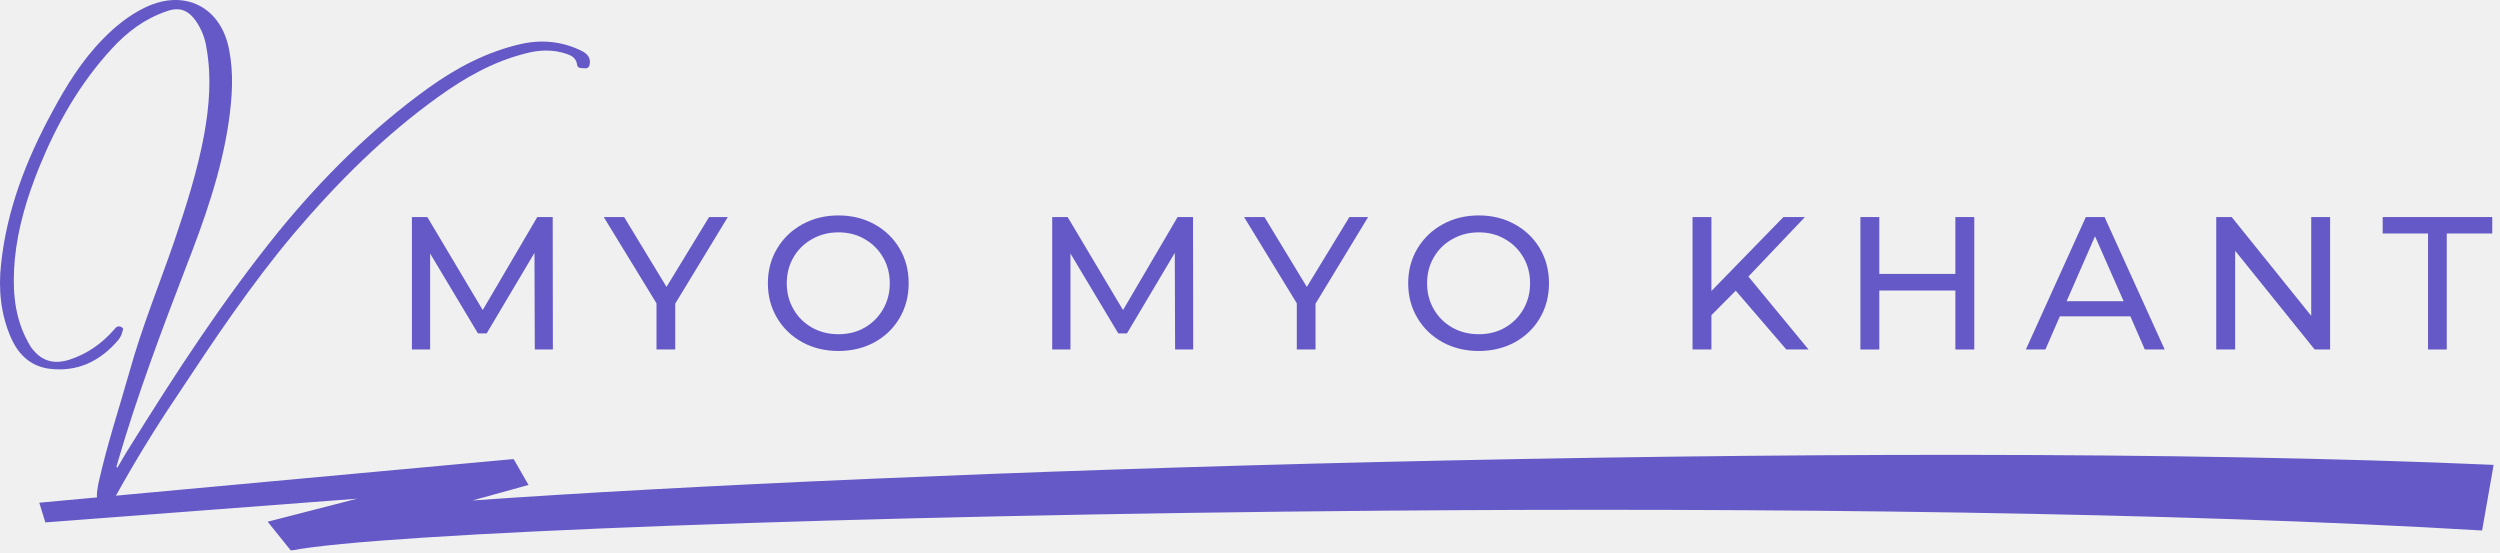
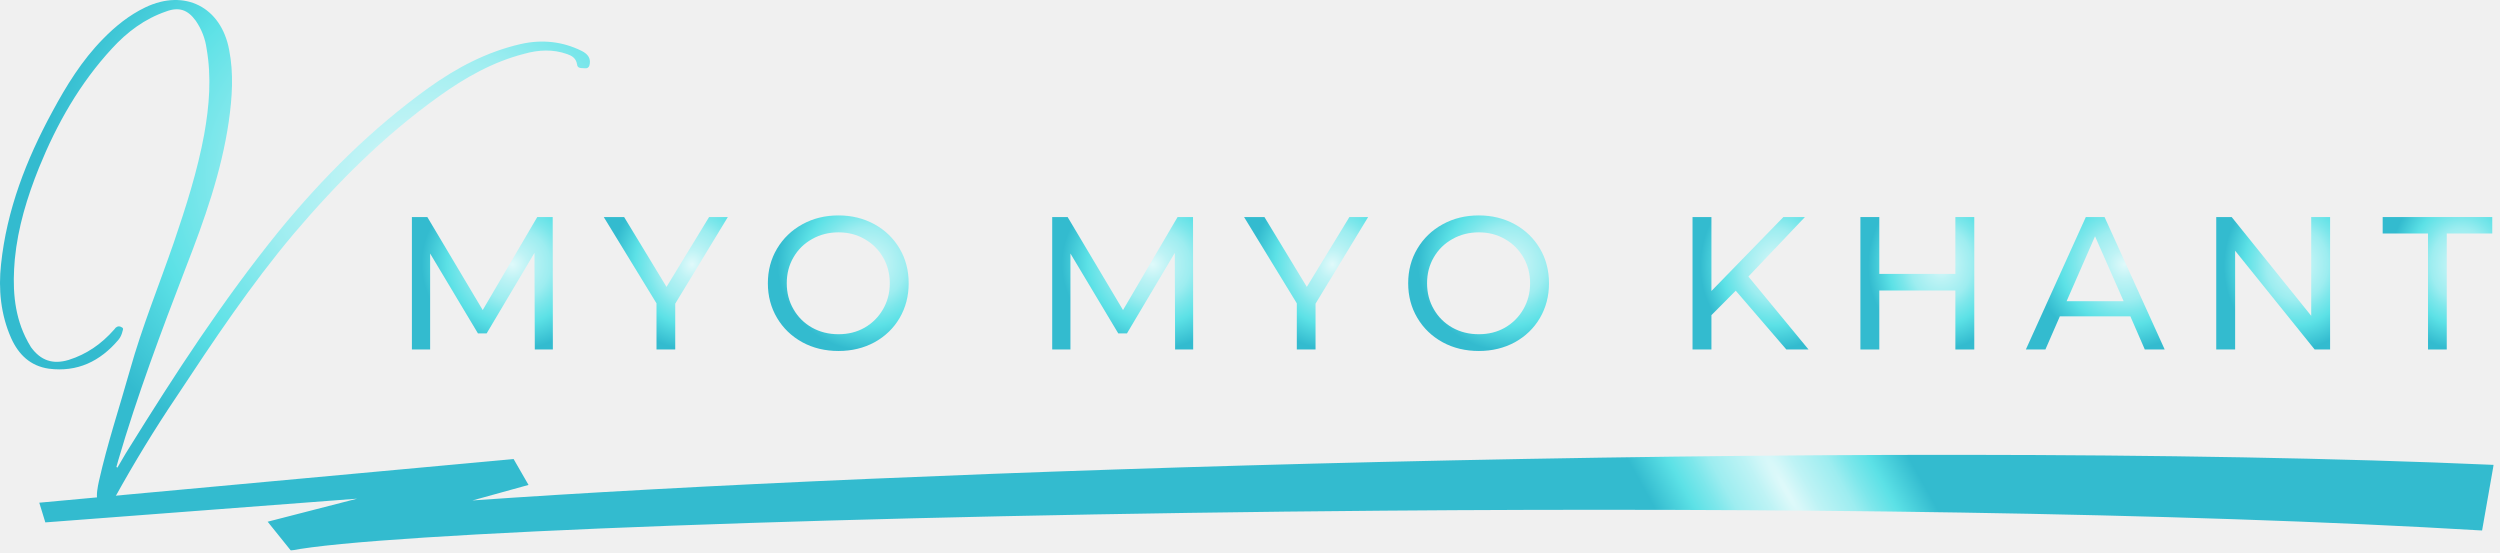
<svg xmlns="http://www.w3.org/2000/svg" width="317" height="70" viewBox="0 0 317 70" fill="none">
  <mask id="mask0_324_90" style="mask-type:luminance" maskUnits="userSpaceOnUse" x="4" y="57" width="313" height="13">
-     <path d="M4.918 57.483H316.225V69.816H4.918V57.483Z" fill="white" />
+     <path d="M4.918 57.482H316.225V69.816H4.918V57.482Z" fill="white" />
  </mask>
  <g mask="url(#mask0_324_90)">
-     <path fill-rule="evenodd" clip-rule="evenodd" d="M59.907 63.459C86.442 61.576 129.244 59.656 175.065 58.577C224.124 57.42 276.632 57.208 316.191 58.946L314.73 67.267C275.756 64.944 223.901 64.366 175.398 64.753C108.468 65.294 47.961 67.599 36.885 69.816L33.94 66.154L45.285 63.234L5.749 66.242L4.981 63.743L65.127 58.208L67.018 61.492L59.907 63.459Z" fill="#6459C7" />
+     <path fill-rule="evenodd" clip-rule="evenodd" d="M59.907 63.457C86.441 61.575 129.243 59.655 175.065 58.576C224.124 57.419 276.632 57.206 316.19 58.945L314.729 67.266C275.755 64.943 223.9 64.364 175.397 64.752C108.467 65.293 47.96 67.598 36.884 69.815L33.939 66.153L45.284 63.232L5.748 66.24L4.98 63.742L65.126 58.207L67.017 61.49L59.907 63.457Z" fill="url(#paint0_radial_324_90)" />
  </g>
-   <path d="M73.167 8.144C73.209 8.738 73.761 8.613 74.188 8.655C74.574 8.697 74.746 8.441 74.787 8.056C74.871 7.374 74.574 6.863 73.719 6.436C71.287 5.243 68.688 4.983 66.042 5.582C61.73 6.566 57.933 8.572 54.35 11.129C47.183 16.29 40.959 22.478 35.37 29.301C28.287 38.045 22.188 47.431 16.256 56.988C15.787 57.712 15.36 58.525 14.891 59.29C14.85 59.29 14.808 59.249 14.761 59.207C14.85 58.952 14.891 58.697 14.975 58.436C17.407 50.118 20.438 42.056 23.553 33.952C25.896 27.936 28.074 21.837 29.011 15.395C29.438 12.363 29.652 9.337 29.053 6.306C28.032 0.889 23.422 -1.454 18.433 0.931C16.386 1.915 14.636 3.322 13.058 4.941C10.37 7.676 8.407 10.874 6.615 14.202C3.329 20.259 0.855 26.613 0.131 33.525C-0.213 36.681 0.089 39.884 1.412 42.868C2.35 44.957 3.844 46.41 6.188 46.749C9.813 47.217 12.714 45.811 15.021 43.082C15.277 42.78 15.443 42.4 15.532 42.014C15.574 41.842 15.704 41.629 15.443 41.504C15.188 41.332 14.933 41.332 14.678 41.545C14.594 41.629 14.547 41.717 14.464 41.801C12.886 43.592 11.011 44.915 8.704 45.639C6.699 46.238 5.167 45.728 3.928 44.02C3.673 43.592 3.417 43.165 3.204 42.697C1.709 39.582 1.579 36.212 1.881 32.842C2.266 28.832 3.459 24.952 4.954 21.238C7.214 15.691 10.115 10.572 14.209 6.139C16.131 4.045 18.344 2.384 21.079 1.447C22.699 0.848 23.808 1.233 24.829 2.639C25.558 3.707 26.027 4.9 26.199 6.181C26.834 9.806 26.537 13.431 25.896 17.014C25.042 21.665 23.594 26.186 22.058 30.707C20.183 36.129 18.006 41.462 16.469 46.962C15.146 51.655 13.61 56.264 12.547 60.999C12.376 61.811 12.204 62.618 12.334 63.431C12.417 64.025 13.271 64.452 13.61 64.072C13.912 63.686 14.339 63.473 14.594 63.045C17.027 58.65 19.626 54.384 22.443 50.207C27.094 43.165 31.787 36.129 37.245 29.645C42.751 23.16 48.719 17.186 55.631 12.238C58.959 9.848 62.501 7.842 66.469 6.822C68.303 6.306 70.136 6.223 71.928 6.863C72.527 7.077 73.037 7.374 73.167 8.144Z" fill="#6459C7" />
-   <path d="M67.812 44.316L67.77 32.066L61.708 42.274H60.604L54.541 32.149V44.316H52.229V27.524H54.187L61.208 39.316L68.125 27.524H70.083L70.104 44.316H67.812Z" fill="#6459C7" />
-   <path d="M85.618 38.504V44.316H83.243V38.462L76.556 27.524H79.139L84.514 36.379L89.91 27.524H92.285L85.618 38.504Z" fill="#6459C7" />
-   <path d="M106.324 44.504C104.626 44.504 103.1 44.139 101.741 43.4C100.376 42.65 99.308 41.623 98.532 40.316C97.751 38.998 97.366 37.535 97.366 35.92C97.366 34.295 97.751 32.832 98.532 31.524C99.308 30.222 100.376 29.191 101.741 28.441C103.1 27.691 104.626 27.316 106.324 27.316C108.001 27.316 109.522 27.691 110.887 28.441C112.246 29.191 113.308 30.222 114.074 31.524C114.834 32.816 115.22 34.285 115.22 35.92C115.22 37.545 114.834 39.014 114.074 40.316C113.308 41.623 112.246 42.65 110.887 43.4C109.522 44.139 108.001 44.504 106.324 44.504ZM106.324 42.379C107.558 42.379 108.663 42.103 109.637 41.545C110.621 40.978 111.397 40.202 111.97 39.212C112.538 38.228 112.824 37.129 112.824 35.92C112.824 34.702 112.538 33.603 111.97 32.629C111.397 31.644 110.621 30.873 109.637 30.316C108.663 29.748 107.558 29.462 106.324 29.462C105.084 29.462 103.97 29.748 102.97 30.316C101.97 30.873 101.183 31.644 100.616 32.629C100.043 33.603 99.762 34.702 99.762 35.92C99.762 37.129 100.043 38.228 100.616 39.212C101.183 40.202 101.97 40.978 102.97 41.545C103.97 42.103 105.084 42.379 106.324 42.379Z" fill="#6459C7" />
-   <path d="M149.004 44.316L148.962 32.066L142.9 42.274H141.796L135.733 32.149V44.316H133.421V27.524H135.379L142.4 39.316L149.316 27.524H151.275L151.296 44.316H149.004Z" fill="#6459C7" />
-   <path d="M166.81 38.504V44.316H164.435V38.462L157.748 27.524H160.331L165.706 36.379L171.102 27.524H173.477L166.81 38.504Z" fill="#6459C7" />
-   <path d="M187.516 44.504C185.818 44.504 184.292 44.139 182.933 43.4C181.568 42.65 180.5 41.623 179.724 40.316C178.943 38.998 178.558 37.535 178.558 35.92C178.558 34.295 178.943 32.832 179.724 31.524C180.5 30.222 181.568 29.191 182.933 28.441C184.292 27.691 185.818 27.316 187.516 27.316C189.193 27.316 190.714 27.691 192.078 28.441C193.438 29.191 194.5 30.222 195.266 31.524C196.026 32.816 196.412 34.285 196.412 35.92C196.412 37.545 196.026 39.014 195.266 40.316C194.5 41.623 193.438 42.65 192.078 43.4C190.714 44.139 189.193 44.504 187.516 44.504ZM187.516 42.379C188.75 42.379 189.854 42.103 190.828 41.545C191.813 40.978 192.589 40.202 193.162 39.212C193.729 38.228 194.016 37.129 194.016 35.92C194.016 34.702 193.729 33.603 193.162 32.629C192.589 31.644 191.813 30.873 190.828 30.316C189.854 29.748 188.75 29.462 187.516 29.462C186.276 29.462 185.162 29.748 184.162 30.316C183.162 30.873 182.375 31.644 181.808 32.629C181.235 33.603 180.953 34.702 180.953 35.92C180.953 37.129 181.235 38.228 181.808 39.212C182.375 40.202 183.162 40.978 184.162 41.545C185.162 42.103 186.276 42.379 187.516 42.379Z" fill="#6459C7" />
-   <path d="M220.092 36.858L217.008 39.962V44.316H214.613V27.524H217.008V36.899L226.133 27.524H228.863L221.696 35.066L229.321 44.316H226.508L220.092 36.858Z" fill="#6459C7" />
-   <path d="M250.338 27.524V44.316H247.942V36.837H238.296V44.316H235.9V27.524H238.296V34.733H247.942V27.524H250.338Z" fill="#6459C7" />
-   <path d="M270.129 40.108H261.191L259.358 44.316H256.879L264.483 27.524H266.858L274.483 44.316H271.962L270.129 40.108ZM269.274 38.191L265.649 29.962L262.045 38.191H269.274Z" fill="#6459C7" />
-   <path d="M295.458 27.524V44.316H293.499L283.416 31.795V44.316H281.02V27.524H282.979L293.062 40.045V27.524H295.458Z" fill="#6459C7" />
-   <path d="M307.874 29.608H302.124V27.524H316.019V29.608H310.249V44.316H307.874V29.608Z" fill="#6459C7" />
+   <path d="M73.167 8.144C73.209 8.738 73.761 8.613 74.188 8.655C74.574 8.697 74.746 8.441 74.787 8.056C74.871 7.374 74.574 6.863 73.719 6.436C71.287 5.243 68.688 4.983 66.042 5.582C61.73 6.566 57.933 8.572 54.35 11.129C47.183 16.29 40.959 22.478 35.37 29.301C28.287 38.045 22.188 47.431 16.256 56.988C15.787 57.712 15.36 58.525 14.891 59.29C14.85 59.29 14.808 59.249 14.761 59.207C14.85 58.952 14.891 58.697 14.975 58.436C17.407 50.118 20.438 42.056 23.553 33.952C25.896 27.936 28.074 21.837 29.011 15.395C29.438 12.363 29.652 9.337 29.053 6.306C28.032 0.889 23.422 -1.454 18.433 0.931C16.386 1.915 14.636 3.322 13.058 4.941C10.37 7.676 8.407 10.874 6.615 14.202C3.329 20.259 0.855 26.613 0.131 33.525C-0.213 36.681 0.089 39.884 1.412 42.868C2.35 44.957 3.844 46.41 6.188 46.749C9.813 47.217 12.714 45.811 15.021 43.082C15.277 42.78 15.443 42.4 15.532 42.014C15.574 41.842 15.704 41.629 15.443 41.504C15.188 41.332 14.933 41.332 14.678 41.545C14.594 41.629 14.547 41.717 14.464 41.801C12.886 43.592 11.011 44.915 8.704 45.639C6.699 46.238 5.167 45.728 3.928 44.02C3.673 43.592 3.417 43.165 3.204 42.697C1.709 39.582 1.579 36.212 1.881 32.842C2.266 28.832 3.459 24.952 4.954 21.238C7.214 15.691 10.115 10.572 14.209 6.139C16.131 4.045 18.344 2.384 21.079 1.447C22.699 0.848 23.808 1.233 24.829 2.639C25.558 3.707 26.027 4.9 26.199 6.181C26.834 9.806 26.537 13.431 25.896 17.014C25.042 21.665 23.594 26.186 22.058 30.707C20.183 36.129 18.006 41.462 16.469 46.962C15.146 51.655 13.61 56.264 12.547 60.999C12.376 61.811 12.204 62.618 12.334 63.431C12.417 64.025 13.271 64.452 13.61 64.072C13.912 63.686 14.339 63.473 14.594 63.045C17.027 58.65 19.626 54.384 22.443 50.207C27.094 43.165 31.787 36.129 37.245 29.645C42.751 23.16 48.719 17.186 55.631 12.238C58.959 9.848 62.501 7.842 66.469 6.822C68.303 6.306 70.136 6.223 71.928 6.863C72.527 7.077 73.037 7.374 73.167 8.144Z" fill="url(#paint1_radial_324_90)" />
+   <path d="M67.812 44.315L67.77 32.065L61.708 42.273H60.603L54.541 32.148V44.315H52.228V27.523H54.187L61.208 39.315L68.124 27.523H70.083L70.103 44.315H67.812Z" fill="url(#paint2_radial_324_90)" />
+   <path d="M85.619 38.503V44.315H83.244V38.461L76.557 27.523H79.14L84.515 36.378L89.911 27.523H92.286L85.619 38.503Z" fill="url(#paint3_radial_324_90)" />
+   <path d="M106.324 44.504C104.626 44.504 103.1 44.139 101.74 43.4C100.376 42.65 99.308 41.624 98.532 40.316C97.751 38.999 97.365 37.535 97.365 35.921C97.365 34.296 97.751 32.832 98.532 31.525C99.308 30.223 100.376 29.191 101.74 28.441C103.1 27.691 104.626 27.316 106.324 27.316C108.001 27.316 109.521 27.691 110.886 28.441C112.245 29.191 113.308 30.223 114.074 31.525C114.834 32.816 115.219 34.285 115.219 35.921C115.219 37.546 114.834 39.014 114.074 40.316C113.308 41.624 112.245 42.65 110.886 43.4C109.521 44.139 108.001 44.504 106.324 44.504ZM106.324 42.379C107.558 42.379 108.662 42.103 109.636 41.546C110.62 40.978 111.396 40.202 111.969 39.212C112.537 38.228 112.824 37.129 112.824 35.921C112.824 34.702 112.537 33.603 111.969 32.629C111.396 31.645 110.62 30.874 109.636 30.316C108.662 29.749 107.558 29.462 106.324 29.462C105.084 29.462 103.969 29.749 102.969 30.316C101.969 30.874 101.183 31.645 100.615 32.629C100.042 33.603 99.761 34.702 99.761 35.921C99.761 37.129 100.042 38.228 100.615 39.212C101.183 40.202 101.969 40.978 102.969 41.546C103.969 42.103 105.084 42.379 106.324 42.379Z" fill="url(#paint4_radial_324_90)" />
+   <path d="M149.003 44.315L148.962 32.065L142.899 42.273H141.795L135.732 32.148V44.315H133.42V27.523H135.378L142.399 39.315L149.316 27.523H151.274L151.295 44.315H149.003Z" fill="url(#paint5_radial_324_90)" />
+   <path d="M166.811 38.503V44.315H164.436V38.461L157.748 27.523H160.331L165.706 36.378L171.102 27.523H173.477L166.811 38.503Z" fill="url(#paint6_radial_324_90)" />
+   <path d="M187.515 44.504C185.817 44.504 184.291 44.139 182.932 43.4C181.567 42.65 180.499 41.624 179.723 40.316C178.942 38.999 178.557 37.535 178.557 35.921C178.557 34.296 178.942 32.832 179.723 31.525C180.499 30.223 181.567 29.191 182.932 28.441C184.291 27.691 185.817 27.316 187.515 27.316C189.192 27.316 190.713 27.691 192.077 28.441C193.437 29.191 194.499 30.223 195.265 31.525C196.025 32.816 196.411 34.285 196.411 35.921C196.411 37.546 196.025 39.014 195.265 40.316C194.499 41.624 193.437 42.65 192.077 43.4C190.713 44.139 189.192 44.504 187.515 44.504ZM187.515 42.379C188.749 42.379 189.854 42.103 190.827 41.546C191.812 40.978 192.588 40.202 193.161 39.212C193.729 38.228 194.015 37.129 194.015 35.921C194.015 34.702 193.729 33.603 193.161 32.629C192.588 31.645 191.812 30.874 190.827 30.316C189.854 29.749 188.749 29.462 187.515 29.462C186.275 29.462 185.161 29.749 184.161 30.316C183.161 30.874 182.374 31.645 181.807 32.629C181.234 33.603 180.952 34.702 180.952 35.921C180.952 37.129 181.234 38.228 181.807 39.212C182.374 40.202 183.161 40.978 184.161 41.546C185.161 42.103 186.275 42.379 187.515 42.379Z" fill="url(#paint7_radial_324_90)" />
+   <path d="M220.092 36.857L217.009 39.961V44.315H214.613V27.523H217.009V36.898L226.134 27.523H228.863L221.697 35.065L229.322 44.315H226.509L220.092 36.857Z" fill="url(#paint8_radial_324_90)" />
+   <path d="M250.338 27.523V44.315H247.942V36.836H238.296V44.315H235.9V27.523H238.296V34.732H247.942V27.523H250.338Z" fill="url(#paint9_radial_324_90)" />
+   <path d="M270.129 40.107H261.191L259.358 44.315H256.879L264.483 27.523H266.858L274.483 44.315H271.962L270.129 40.107ZM269.275 38.19L265.65 29.961L262.046 38.19H269.275Z" fill="url(#paint10_radial_324_90)" />
+   <path d="M295.457 27.523V44.315H293.499L283.415 31.794V44.315H281.02V27.523H282.978L293.061 40.044V27.523H295.457Z" fill="url(#paint11_radial_324_90)" />
+   <path d="M307.873 29.607H302.123V27.523H316.019V29.607H310.248V44.315H307.873V29.607Z" fill="url(#paint12_radial_324_90)" />
+   <defs>
+     <radialGradient id="paint0_radial_324_90" cx="0" cy="0" r="1" gradientUnits="userSpaceOnUse" gradientTransform="translate(226.427 62.0072) rotate(150.031) scale(15.5984 100.228)">
+       <stop offset="0.009" stop-color="#DEF9FA" />
+       <stop offset="0.172" stop-color="#BEF3F5" />
+       <stop offset="0.42" stop-color="#9DEDF0" />
+       <stop offset="0.551" stop-color="#7DE7EB" />
+       <stop offset="0.715" stop-color="#5CE1E6" />
+       <stop offset="1" stop-color="#33BBCF" />
+     </radialGradient>
+     <radialGradient id="paint1_radial_324_90" cx="0" cy="0" r="1" gradientUnits="userSpaceOnUse" gradientTransform="translate(53.2256 22.9199) rotate(94.506) scale(41.3404 48.0766)">
+       <stop offset="0.009" stop-color="#DEF9FA" />
+       <stop offset="0.172" stop-color="#BEF3F5" />
+       <stop offset="0.42" stop-color="#9DEDF0" />
+       <stop offset="0.551" stop-color="#7DE7EB" />
+       <stop offset="0.715" stop-color="#5CE1E6" />
+       <stop offset="1" stop-color="#33BBCF" />
+     </radialGradient>
+     <radialGradient id="paint2_radial_324_90" cx="0" cy="0" r="1" gradientUnits="userSpaceOnUse" gradientTransform="translate(64.9478 33.5167) rotate(94.1194) scale(10.8046 11.4946)">
+       <stop offset="0.009" stop-color="#DEF9FA" />
+       <stop offset="0.172" stop-color="#BEF3F5" />
+       <stop offset="0.42" stop-color="#9DEDF0" />
+       <stop offset="0.551" stop-color="#7DE7EB" />
+       <stop offset="0.715" stop-color="#5CE1E6" />
+       <stop offset="1" stop-color="#33BBCF" />
+     </radialGradient>
+     <radialGradient id="paint3_radial_324_90" cx="0" cy="0" r="1" gradientUnits="userSpaceOnUse" gradientTransform="translate(87.749 33.5167) rotate(93.6263) scale(10.7983 10.1206)">
+       <stop offset="0.009" stop-color="#DEF9FA" />
+       <stop offset="0.172" stop-color="#BEF3F5" />
+       <stop offset="0.42" stop-color="#9DEDF0" />
+       <stop offset="0.551" stop-color="#7DE7EB" />
+       <stop offset="0.715" stop-color="#5CE1E6" />
+       <stop offset="1" stop-color="#33BBCF" />
+     </radialGradient>
+     <radialGradient id="paint4_radial_324_90" cx="0" cy="0" r="1" gradientUnits="userSpaceOnUse" gradientTransform="translate(110.07 33.451) rotate(94.0201) scale(11.0579 11.4827)">
+       <stop offset="0.009" stop-color="#DEF9FA" />
+       <stop offset="0.172" stop-color="#BEF3F5" />
+       <stop offset="0.42" stop-color="#9DEDF0" />
+       <stop offset="0.551" stop-color="#7DE7EB" />
+       <stop offset="0.715" stop-color="#5CE1E6" />
+       <stop offset="1" stop-color="#33BBCF" />
+     </radialGradient>
+     <radialGradient id="paint5_radial_324_90" cx="0" cy="0" r="1" gradientUnits="userSpaceOnUse" gradientTransform="translate(146.139 33.5167) rotate(94.1194) scale(10.8046 11.4946)">
+       <stop offset="0.009" stop-color="#DEF9FA" />
+       <stop offset="0.172" stop-color="#BEF3F5" />
+       <stop offset="0.42" stop-color="#9DEDF0" />
+       <stop offset="0.551" stop-color="#7DE7EB" />
+       <stop offset="0.715" stop-color="#5CE1E6" />
+       <stop offset="1" stop-color="#33BBCF" />
+     </radialGradient>
+     <radialGradient id="paint6_radial_324_90" cx="0" cy="0" r="1" gradientUnits="userSpaceOnUse" gradientTransform="translate(168.94 33.5167) rotate(93.6263) scale(10.7983 10.1206)">
+       <stop offset="0.009" stop-color="#DEF9FA" />
+       <stop offset="0.172" stop-color="#BEF3F5" />
+       <stop offset="0.42" stop-color="#9DEDF0" />
+       <stop offset="0.551" stop-color="#7DE7EB" />
+       <stop offset="0.715" stop-color="#5CE1E6" />
+       <stop offset="1" stop-color="#33BBCF" />
+     </radialGradient>
+     <radialGradient id="paint7_radial_324_90" cx="0" cy="0" r="1" gradientUnits="userSpaceOnUse" gradientTransform="translate(191.261 33.451) rotate(94.0201) scale(11.0579 11.4827)">
+       <stop offset="0.009" stop-color="#DEF9FA" />
+       <stop offset="0.172" stop-color="#BEF3F5" />
+       <stop offset="0.42" stop-color="#9DEDF0" />
+       <stop offset="0.551" stop-color="#7DE7EB" />
+       <stop offset="0.715" stop-color="#5CE1E6" />
+       <stop offset="1" stop-color="#33BBCF" />
+     </radialGradient>
+     <radialGradient id="paint8_radial_324_90" cx="0" cy="0" r="1" gradientUnits="userSpaceOnUse" gradientTransform="translate(225.079 33.5167) rotate(93.3915) scale(10.7955 9.46619)">
+       <stop offset="0.009" stop-color="#DEF9FA" />
+       <stop offset="0.172" stop-color="#BEF3F5" />
+       <stop offset="0.42" stop-color="#9DEDF0" />
+       <stop offset="0.551" stop-color="#7DE7EB" />
+       <stop offset="0.715" stop-color="#5CE1E6" />
+       <stop offset="1" stop-color="#33BBCF" />
+     </radialGradient>
+     <radialGradient id="paint9_radial_324_90" cx="0" cy="0" r="1" gradientUnits="userSpaceOnUse" gradientTransform="translate(246.174 33.5167) rotate(93.3292) scale(10.7949 9.29247)">
+       <stop offset="0.009" stop-color="#DEF9FA" />
+       <stop offset="0.172" stop-color="#BEF3F5" />
+       <stop offset="0.42" stop-color="#9DEDF0" />
+       <stop offset="0.551" stop-color="#7DE7EB" />
+       <stop offset="0.715" stop-color="#5CE1E6" />
+       <stop offset="1" stop-color="#33BBCF" />
+     </radialGradient>
+     <radialGradient id="paint10_radial_324_90" cx="0" cy="0" r="1" gradientUnits="userSpaceOnUse" gradientTransform="translate(269.405 33.5167) rotate(94.0572) scale(10.8037 11.3214)">
+       <stop offset="0.009" stop-color="#DEF9FA" />
+       <stop offset="0.172" stop-color="#BEF3F5" />
+       <stop offset="0.42" stop-color="#9DEDF0" />
+       <stop offset="0.551" stop-color="#7DE7EB" />
+       <stop offset="0.715" stop-color="#5CE1E6" />
+       <stop offset="1" stop-color="#33BBCF" />
+     </radialGradient>
+     <radialGradient id="paint11_radial_324_90" cx="0" cy="0" r="1" gradientUnits="userSpaceOnUse" gradientTransform="translate(291.293 33.5167) rotate(93.3292) scale(10.7949 9.29247)">
+       <stop offset="0.009" stop-color="#DEF9FA" />
+       <stop offset="0.172" stop-color="#BEF3F5" />
+       <stop offset="0.42" stop-color="#9DEDF0" />
+       <stop offset="0.551" stop-color="#7DE7EB" />
+       <stop offset="0.715" stop-color="#5CE1E6" />
+       <stop offset="1" stop-color="#33BBCF" />
+     </radialGradient>
+     <radialGradient id="paint12_radial_324_90" cx="0" cy="0" r="1" gradientUnits="userSpaceOnUse" gradientTransform="translate(312.011 33.5167) rotate(93.2045) scale(10.7935 8.94495)">
+       <stop offset="0.009" stop-color="#DEF9FA" />
+       <stop offset="0.172" stop-color="#BEF3F5" />
+       <stop offset="0.42" stop-color="#9DEDF0" />
+       <stop offset="0.551" stop-color="#7DE7EB" />
+       <stop offset="0.715" stop-color="#5CE1E6" />
+       <stop offset="1" stop-color="#33BBCF" />
+     </radialGradient>
+   </defs>
</svg>
